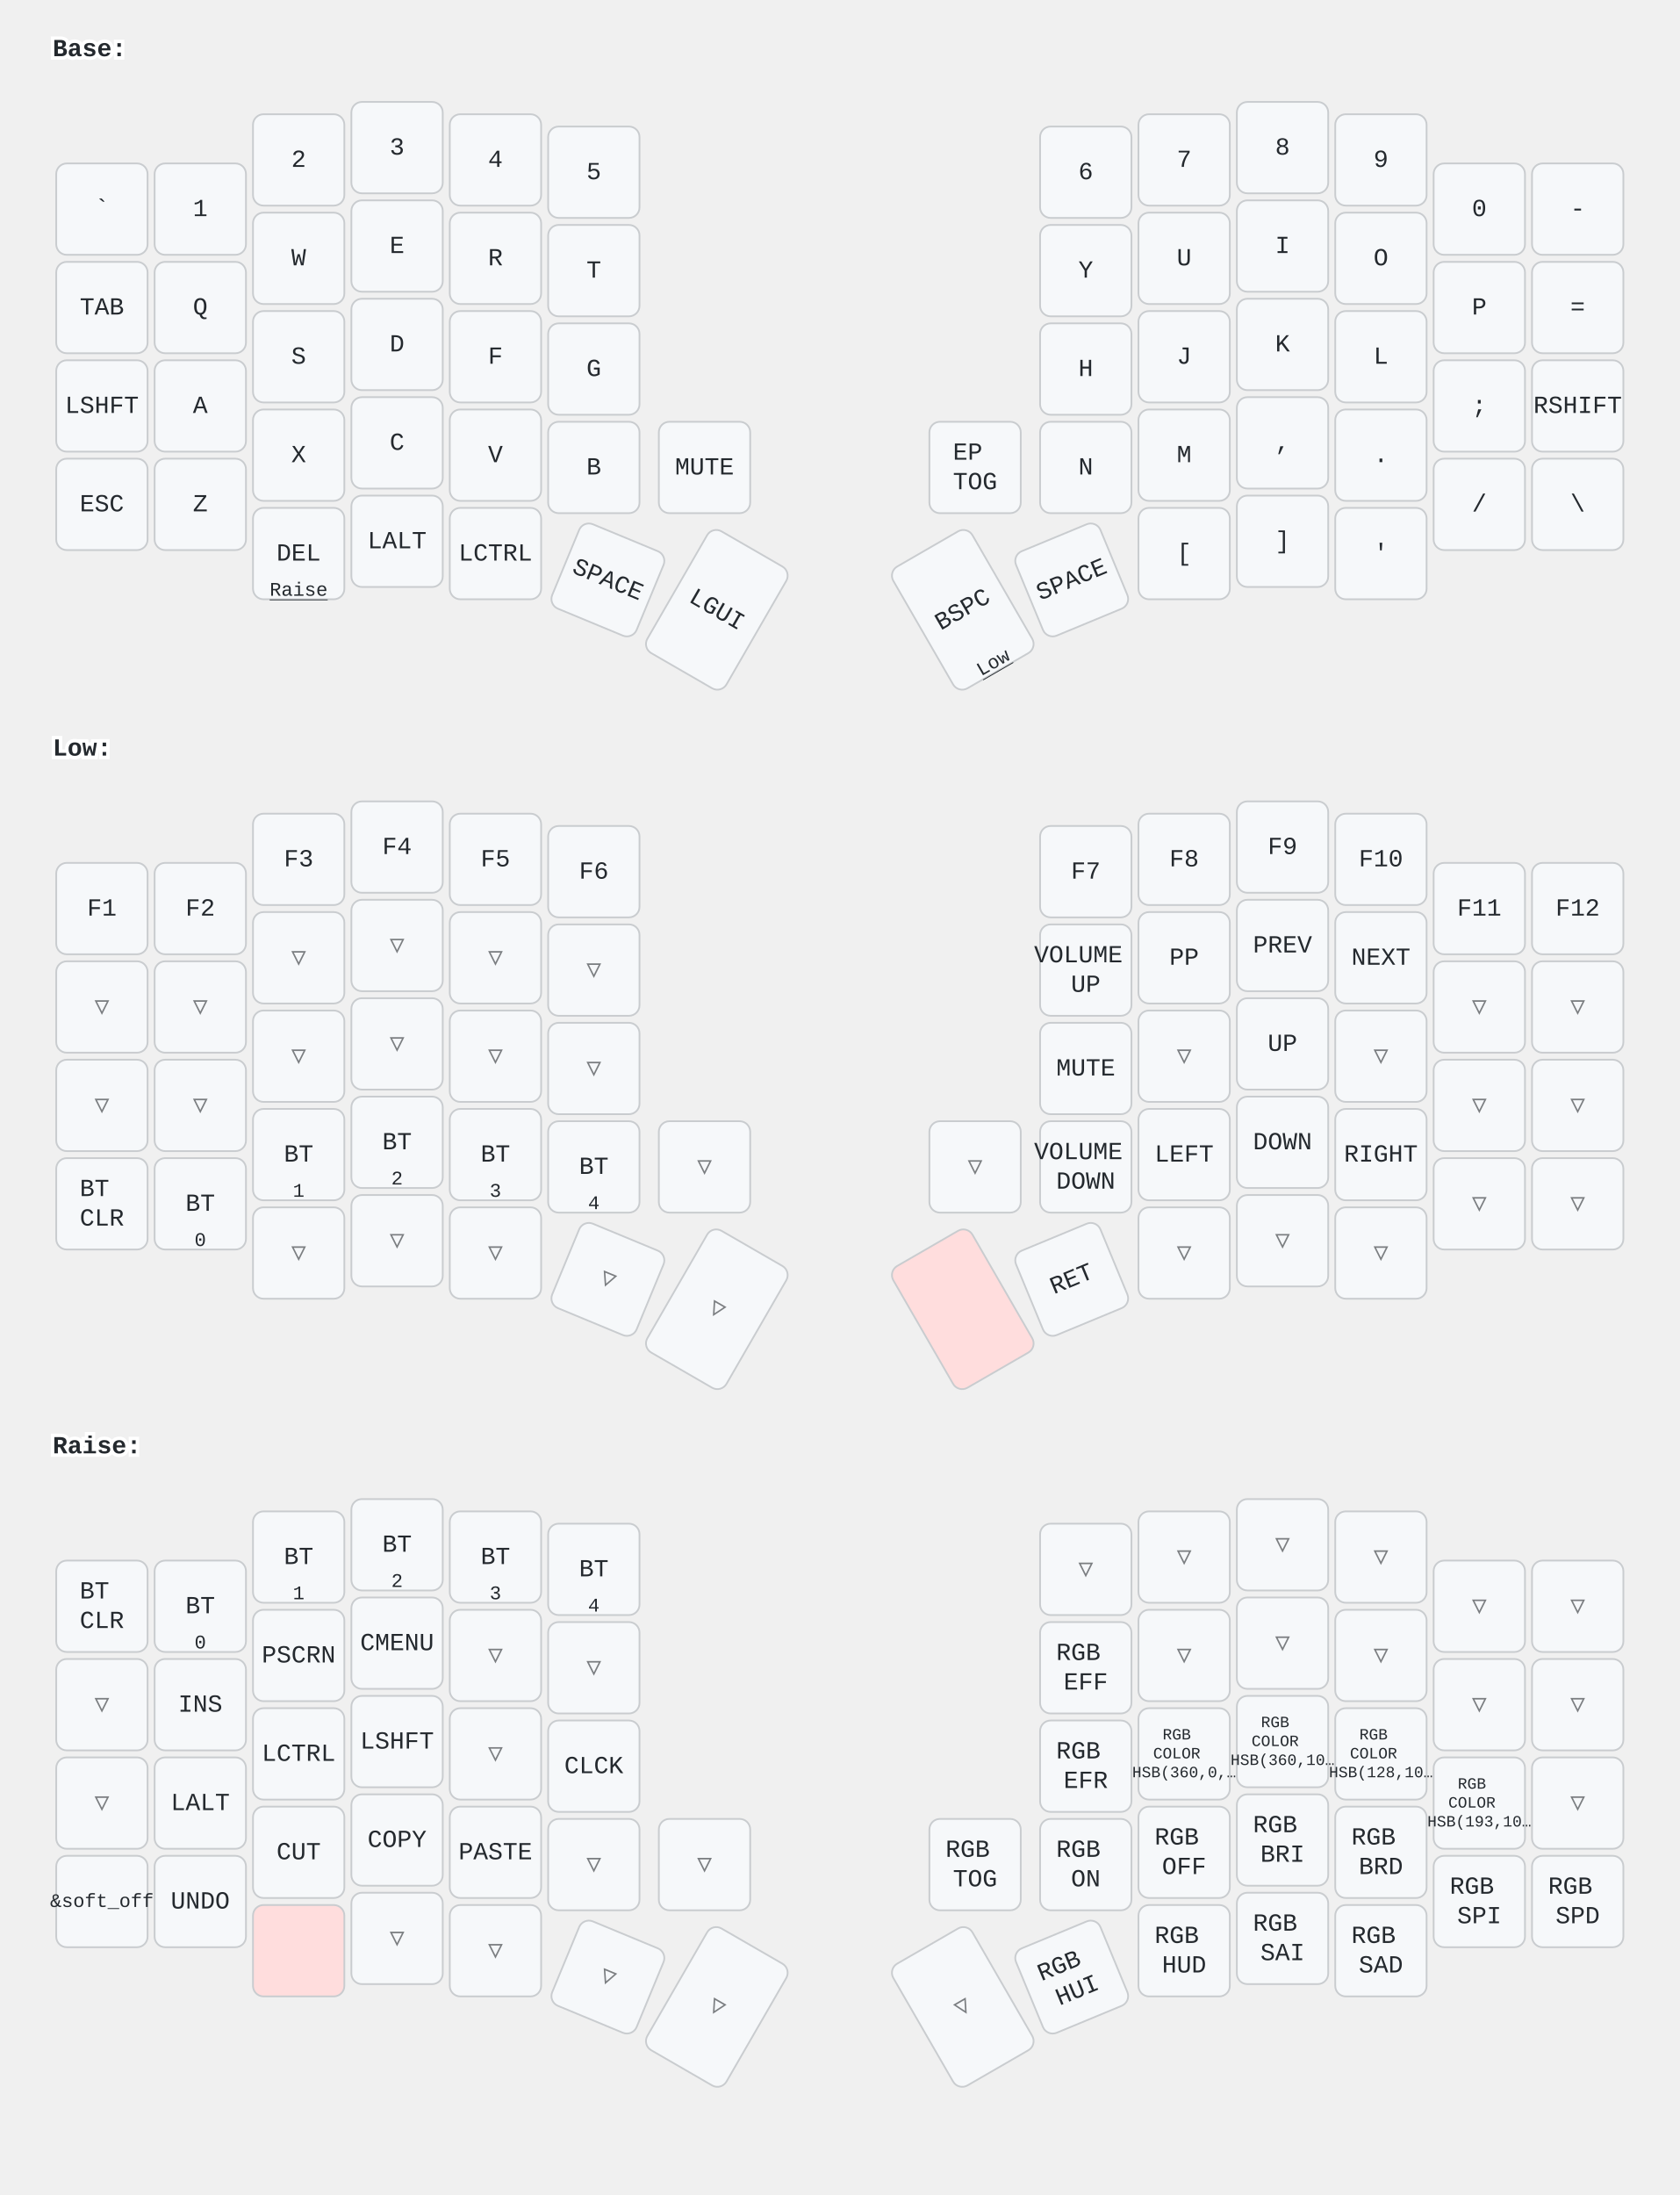
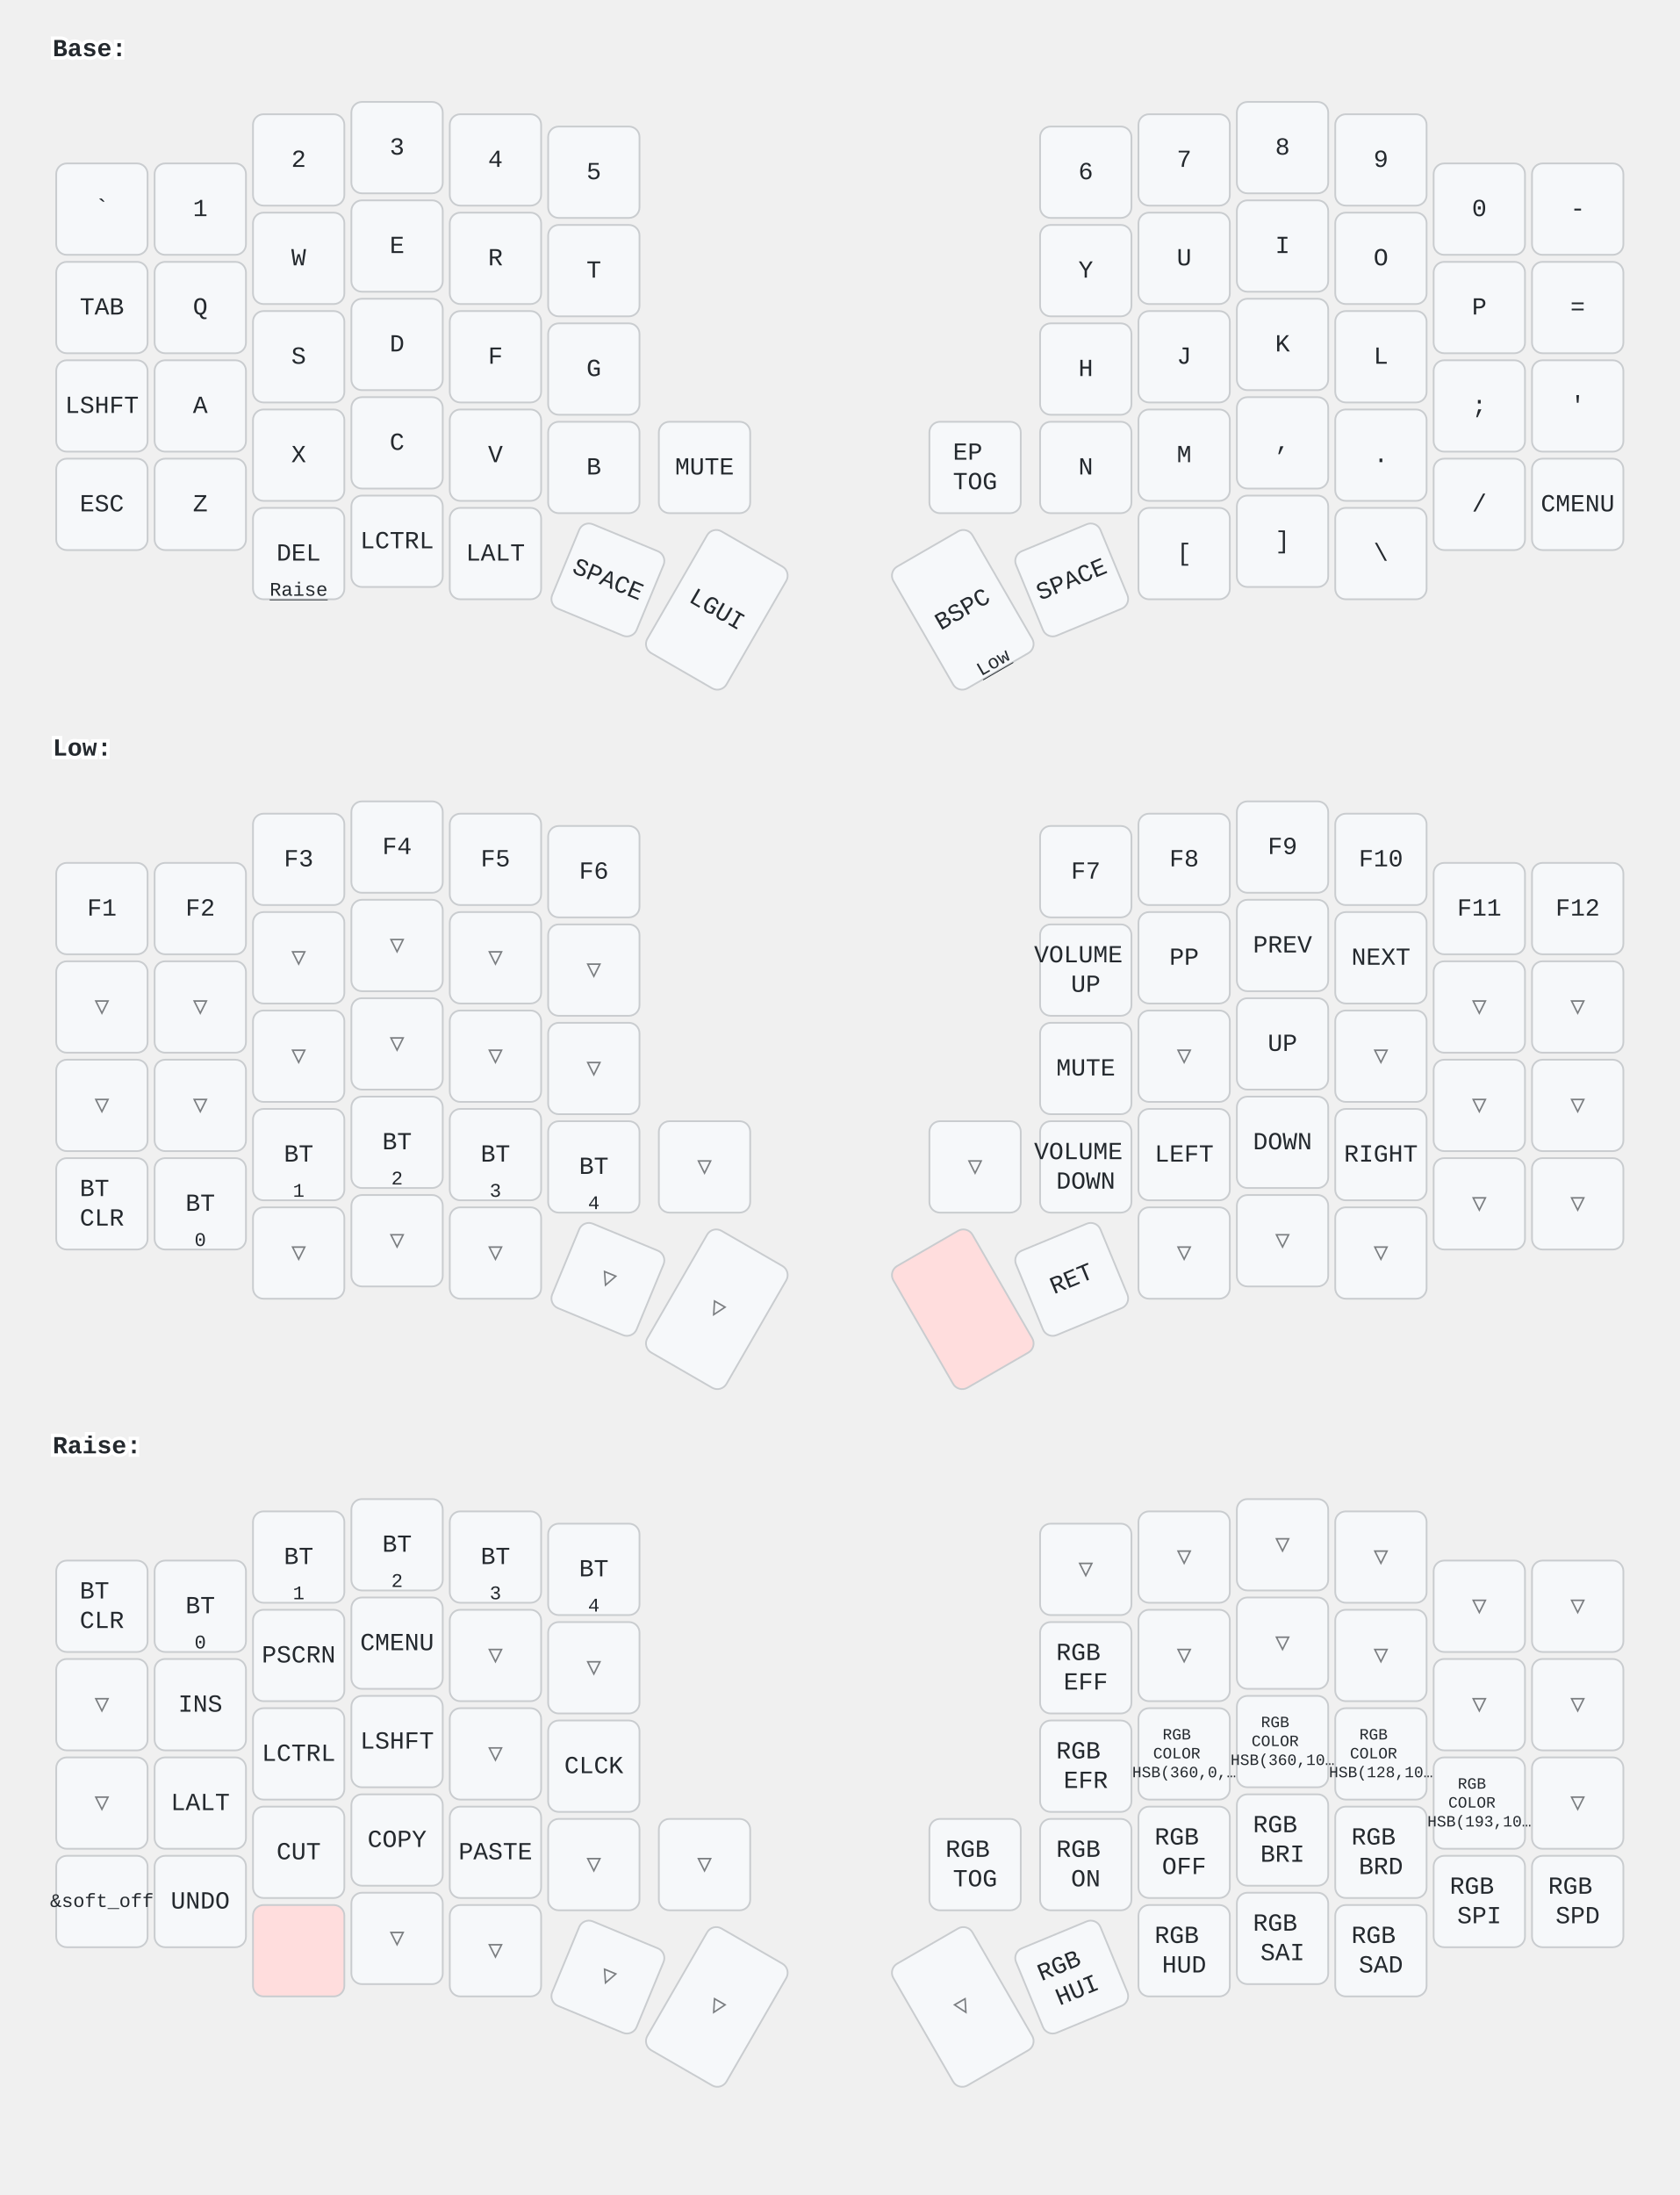
<svg xmlns="http://www.w3.org/2000/svg" width="956" height="1249" viewBox="0 0 956 1249" class="keymap">
  <style>/* inherit to force styles through use tags */
svg path {
    fill: inherit;
}

/* font and background color specifications */
svg.keymap {
    font-family: SFMono-Regular,Consolas,Liberation Mono,Menlo,monospace;
    font-size: 14px;
    font-kerning: normal;
    text-rendering: optimizeLegibility;
    fill: #24292e;
}

/* default key styling */
rect.key {
    fill: #f6f8fa;
}

rect.key, rect.combo {
    stroke: #c9cccf;
    stroke-width: 1;
}

/* default key side styling, only used is draw_key_sides is set */
rect.side {
    filter: brightness(90%);
}

/* color accent for combo boxes */
rect.combo, rect.combo-separate {
    fill: #cdf;
}

/* color accent for held keys */
rect.held, rect.combo.held {
    fill: #fdd;
}

/* color accent for ghost (optional) keys */
rect.ghost, rect.combo.ghost {
    stroke-dasharray: 4, 4;
    stroke-width: 2;
}

text {
    text-anchor: middle;
    dominant-baseline: middle;
}

/* styling for layer labels */
text.label {
    font-weight: bold;
    text-anchor: start;
    stroke: white;
    stroke-width: 4;
    paint-order: stroke;
}

/* styling for optional footer */
text.footer {
    text-anchor: end;
    dominant-baseline: auto;
    stroke: white;
    stroke-width: 4;
    paint-order: stroke;
}

/* styling for combo tap, and key non-tap label text */
text.combo, text.hold, text.shifted, text.left, text.right {
    font-size: 11px;
}

text.hold {
    text-anchor: middle;
    dominant-baseline: auto;
}

text.shifted {
    text-anchor: middle;
    dominant-baseline: hanging;
}

text.left {
    text-anchor: start;
}

text.right {
    text-anchor: end;
}

text.layer-activator {
    text-decoration: underline;
}

/* styling for hold/shifted label text in combo box */
text.combo.hold, text.combo.shifted, text.combo.left, text.combo.right {
    font-size: 8px;
}

/* lighter symbol for transparent keys */
text.trans {
    fill: #7b7e81;
}

/* styling for combo dendrons */
path.combo {
    stroke-width: 1;
    stroke: gray;
    fill: none;
}

/* Start Tabler Icons Cleanup */
/* cannot use height/width with glyphs */
.icon-tabler &gt; path {
    fill: inherit;
    stroke: inherit;
    stroke-width: 2;
}
/* hide tabler's default box */
.icon-tabler &gt; path[stroke="none"][fill="none"] {
    visibility: hidden;
}
/* End Tabler Icons Cleanup */

@media (prefers-color-scheme: dark) {
svg.keymap { fill: #d1d6db; }
rect.key { fill: #3f4750; }
rect.key, rect.combo { stroke: #60666c; }
rect.combo, rect.combo-separate { fill: #1f3d7a; }
rect.held, rect.combo.held { fill: #854747; }
text.label, text.footer { stroke: black; }
text.trans { fill: #7e8184; }
path.combo { stroke: #7f7f7f; }

}</style>
  <g transform="translate(30, 0)" class="layer-Base">
    <text x="0" y="28" class="label" id="Base">Base:</text>
    <g transform="translate(0, 56)">
      <g transform="translate(28, 63)" class="key keypos-0">
        <rect rx="6" ry="6" x="-26" y="-26" width="52" height="52" class="key" />
        <text x="0" y="0" class="key tap">`</text>
      </g>
      <g transform="translate(84, 63)" class="key keypos-1">
        <rect rx="6" ry="6" x="-26" y="-26" width="52" height="52" class="key" />
        <text x="0" y="0" class="key tap">1</text>
      </g>
      <g transform="translate(140, 35)" class="key keypos-2">
        <rect rx="6" ry="6" x="-26" y="-26" width="52" height="52" class="key" />
        <text x="0" y="0" class="key tap">2</text>
      </g>
      <g transform="translate(196, 28)" class="key keypos-3">
        <rect rx="6" ry="6" x="-26" y="-26" width="52" height="52" class="key" />
        <text x="0" y="0" class="key tap">3</text>
      </g>
      <g transform="translate(252, 35)" class="key keypos-4">
        <rect rx="6" ry="6" x="-26" y="-26" width="52" height="52" class="key" />
        <text x="0" y="0" class="key tap">4</text>
      </g>
      <g transform="translate(308, 42)" class="key keypos-5">
        <rect rx="6" ry="6" x="-26" y="-26" width="52" height="52" class="key" />
        <text x="0" y="0" class="key tap">5</text>
      </g>
      <g transform="translate(588, 42)" class="key keypos-6">
        <rect rx="6" ry="6" x="-26" y="-26" width="52" height="52" class="key" />
        <text x="0" y="0" class="key tap">6</text>
      </g>
      <g transform="translate(644, 35)" class="key keypos-7">
        <rect rx="6" ry="6" x="-26" y="-26" width="52" height="52" class="key" />
        <text x="0" y="0" class="key tap">7</text>
      </g>
      <g transform="translate(700, 28)" class="key keypos-8">
        <rect rx="6" ry="6" x="-26" y="-26" width="52" height="52" class="key" />
        <text x="0" y="0" class="key tap">8</text>
      </g>
      <g transform="translate(756, 35)" class="key keypos-9">
        <rect rx="6" ry="6" x="-26" y="-26" width="52" height="52" class="key" />
        <text x="0" y="0" class="key tap">9</text>
      </g>
      <g transform="translate(812, 63)" class="key keypos-10">
        <rect rx="6" ry="6" x="-26" y="-26" width="52" height="52" class="key" />
        <text x="0" y="0" class="key tap">0</text>
      </g>
      <g transform="translate(868, 63)" class="key keypos-11">
        <rect rx="6" ry="6" x="-26" y="-26" width="52" height="52" class="key" />
        <text x="0" y="0" class="key tap">-</text>
      </g>
      <g transform="translate(28, 119)" class="key keypos-12">
        <rect rx="6" ry="6" x="-26" y="-26" width="52" height="52" class="key" />
        <text x="0" y="0" class="key tap">TAB</text>
      </g>
      <g transform="translate(84, 119)" class="key keypos-13">
        <rect rx="6" ry="6" x="-26" y="-26" width="52" height="52" class="key" />
        <text x="0" y="0" class="key tap">Q</text>
      </g>
      <g transform="translate(140, 91)" class="key keypos-14">
        <rect rx="6" ry="6" x="-26" y="-26" width="52" height="52" class="key" />
        <text x="0" y="0" class="key tap">W</text>
      </g>
      <g transform="translate(196, 84)" class="key keypos-15">
        <rect rx="6" ry="6" x="-26" y="-26" width="52" height="52" class="key" />
        <text x="0" y="0" class="key tap">E</text>
      </g>
      <g transform="translate(252, 91)" class="key keypos-16">
        <rect rx="6" ry="6" x="-26" y="-26" width="52" height="52" class="key" />
        <text x="0" y="0" class="key tap">R</text>
      </g>
      <g transform="translate(308, 98)" class="key keypos-17">
        <rect rx="6" ry="6" x="-26" y="-26" width="52" height="52" class="key" />
        <text x="0" y="0" class="key tap">T</text>
      </g>
      <g transform="translate(588, 98)" class="key keypos-18">
        <rect rx="6" ry="6" x="-26" y="-26" width="52" height="52" class="key" />
        <text x="0" y="0" class="key tap">Y</text>
      </g>
      <g transform="translate(644, 91)" class="key keypos-19">
        <rect rx="6" ry="6" x="-26" y="-26" width="52" height="52" class="key" />
        <text x="0" y="0" class="key tap">U</text>
      </g>
      <g transform="translate(700, 84)" class="key keypos-20">
        <rect rx="6" ry="6" x="-26" y="-26" width="52" height="52" class="key" />
        <text x="0" y="0" class="key tap">I</text>
      </g>
      <g transform="translate(756, 91)" class="key keypos-21">
        <rect rx="6" ry="6" x="-26" y="-26" width="52" height="52" class="key" />
        <text x="0" y="0" class="key tap">O</text>
      </g>
      <g transform="translate(812, 119)" class="key keypos-22">
        <rect rx="6" ry="6" x="-26" y="-26" width="52" height="52" class="key" />
        <text x="0" y="0" class="key tap">P</text>
      </g>
      <g transform="translate(868, 119)" class="key keypos-23">
        <rect rx="6" ry="6" x="-26" y="-26" width="52" height="52" class="key" />
        <text x="0" y="0" class="key tap">=</text>
      </g>
      <g transform="translate(28, 175)" class="key keypos-24">
        <rect rx="6" ry="6" x="-26" y="-26" width="52" height="52" class="key" />
        <text x="0" y="0" class="key tap">LSHFT</text>
      </g>
      <g transform="translate(84, 175)" class="key keypos-25">
        <rect rx="6" ry="6" x="-26" y="-26" width="52" height="52" class="key" />
        <text x="0" y="0" class="key tap">A</text>
      </g>
      <g transform="translate(140, 147)" class="key keypos-26">
        <rect rx="6" ry="6" x="-26" y="-26" width="52" height="52" class="key" />
        <text x="0" y="0" class="key tap">S</text>
      </g>
      <g transform="translate(196, 140)" class="key keypos-27">
        <rect rx="6" ry="6" x="-26" y="-26" width="52" height="52" class="key" />
        <text x="0" y="0" class="key tap">D</text>
      </g>
      <g transform="translate(252, 147)" class="key keypos-28">
        <rect rx="6" ry="6" x="-26" y="-26" width="52" height="52" class="key" />
        <text x="0" y="0" class="key tap">F</text>
      </g>
      <g transform="translate(308, 154)" class="key keypos-29">
        <rect rx="6" ry="6" x="-26" y="-26" width="52" height="52" class="key" />
        <text x="0" y="0" class="key tap">G</text>
      </g>
      <g transform="translate(588, 154)" class="key keypos-30">
        <rect rx="6" ry="6" x="-26" y="-26" width="52" height="52" class="key" />
        <text x="0" y="0" class="key tap">H</text>
      </g>
      <g transform="translate(644, 147)" class="key keypos-31">
        <rect rx="6" ry="6" x="-26" y="-26" width="52" height="52" class="key" />
        <text x="0" y="0" class="key tap">J</text>
      </g>
      <g transform="translate(700, 140)" class="key keypos-32">
        <rect rx="6" ry="6" x="-26" y="-26" width="52" height="52" class="key" />
        <text x="0" y="0" class="key tap">K</text>
      </g>
      <g transform="translate(756, 147)" class="key keypos-33">
        <rect rx="6" ry="6" x="-26" y="-26" width="52" height="52" class="key" />
        <text x="0" y="0" class="key tap">L</text>
      </g>
      <g transform="translate(812, 175)" class="key keypos-34">
        <rect rx="6" ry="6" x="-26" y="-26" width="52" height="52" class="key" />
        <text x="0" y="0" class="key tap">;</text>
      </g>
      <g transform="translate(868, 175)" class="key keypos-35">
        <rect rx="6" ry="6" x="-26" y="-26" width="52" height="52" class="key" />
-         <text x="0" y="0" class="key tap">RSHIFT</text>
+         <text x="0" y="0" class="key tap">'</text>
      </g>
      <g transform="translate(28, 231)" class="key keypos-36">
        <rect rx="6" ry="6" x="-26" y="-26" width="52" height="52" class="key" />
        <text x="0" y="0" class="key tap">ESC</text>
      </g>
      <g transform="translate(84, 231)" class="key keypos-37">
        <rect rx="6" ry="6" x="-26" y="-26" width="52" height="52" class="key" />
        <text x="0" y="0" class="key tap">Z</text>
      </g>
      <g transform="translate(140, 203)" class="key keypos-38">
        <rect rx="6" ry="6" x="-26" y="-26" width="52" height="52" class="key" />
        <text x="0" y="0" class="key tap">X</text>
      </g>
      <g transform="translate(196, 196)" class="key keypos-39">
        <rect rx="6" ry="6" x="-26" y="-26" width="52" height="52" class="key" />
        <text x="0" y="0" class="key tap">C</text>
      </g>
      <g transform="translate(252, 203)" class="key keypos-40">
        <rect rx="6" ry="6" x="-26" y="-26" width="52" height="52" class="key" />
        <text x="0" y="0" class="key tap">V</text>
      </g>
      <g transform="translate(308, 210)" class="key keypos-41">
        <rect rx="6" ry="6" x="-26" y="-26" width="52" height="52" class="key" />
        <text x="0" y="0" class="key tap">B</text>
      </g>
      <g transform="translate(371, 210)" class="key keypos-42">
        <rect rx="6" ry="6" x="-26" y="-26" width="52" height="52" class="key" />
        <text x="0" y="0" class="key tap">MUTE</text>
      </g>
      <g transform="translate(525, 210)" class="key keypos-43">
        <rect rx="6" ry="6" x="-26" y="-26" width="52" height="52" class="key" />
        <text x="0" y="0" class="key tap">
          <tspan x="0" dy="-0.6em">EP</tspan>
          <tspan x="0" dy="1.2em">TOG</tspan>
        </text>
      </g>
      <g transform="translate(588, 210)" class="key keypos-44">
        <rect rx="6" ry="6" x="-26" y="-26" width="52" height="52" class="key" />
        <text x="0" y="0" class="key tap">N</text>
      </g>
      <g transform="translate(644, 203)" class="key keypos-45">
        <rect rx="6" ry="6" x="-26" y="-26" width="52" height="52" class="key" />
        <text x="0" y="0" class="key tap">M</text>
      </g>
      <g transform="translate(700, 196)" class="key keypos-46">
        <rect rx="6" ry="6" x="-26" y="-26" width="52" height="52" class="key" />
        <text x="0" y="0" class="key tap">,</text>
      </g>
      <g transform="translate(756, 203)" class="key keypos-47">
        <rect rx="6" ry="6" x="-26" y="-26" width="52" height="52" class="key" />
        <text x="0" y="0" class="key tap">.</text>
      </g>
      <g transform="translate(812, 231)" class="key keypos-48">
        <rect rx="6" ry="6" x="-26" y="-26" width="52" height="52" class="key" />
        <text x="0" y="0" class="key tap">/</text>
      </g>
      <g transform="translate(868, 231)" class="key keypos-49">
        <rect rx="6" ry="6" x="-26" y="-26" width="52" height="52" class="key" />
-         <text x="0" y="0" class="key tap">\</text>
+         <text x="0" y="0" class="key tap">CMENU</text>
      </g>
      <g transform="translate(140, 259)" class="key keypos-50">
        <rect rx="6" ry="6" x="-26" y="-26" width="52" height="52" class="key" />
        <text x="0" y="0" class="key tap">DEL</text>
        <a href="#Raise">
          <text x="0" y="24" class="key hold layer-activator">Raise</text>
        </a>
      </g>
      <g transform="translate(196, 252)" class="key keypos-51">
        <rect rx="6" ry="6" x="-26" y="-26" width="52" height="52" class="key" />
+         <text x="0" y="0" class="key tap">LCTRL</text>
+       </g>
+       <g transform="translate(252, 259)" class="key keypos-52">
+         <rect rx="6" ry="6" x="-26" y="-26" width="52" height="52" class="key" />
        <text x="0" y="0" class="key tap">LALT</text>
-       </g>
-       <g transform="translate(252, 259)" class="key keypos-52">
-         <rect rx="6" ry="6" x="-26" y="-26" width="52" height="52" class="key" />
-         <text x="0" y="0" class="key tap">LCTRL</text>
      </g>
      <g transform="translate(316, 274) rotate(22.5)" class="key keypos-53">
        <rect rx="6" ry="6" x="-26" y="-26" width="52" height="52" class="key" />
        <text x="0" y="0" class="key tap">SPACE</text>
      </g>
      <g transform="translate(378, 291) rotate(30.0)" class="key keypos-54">
        <rect rx="6" ry="6" x="-26" y="-40" width="52" height="80" class="key" />
        <text x="0" y="0" class="key tap">LGUI</text>
      </g>
      <g transform="translate(518, 291) rotate(-30.0)" class="key keypos-55">
        <rect rx="6" ry="6" x="-26" y="-40" width="52" height="80" class="key" />
        <text x="0" y="0" class="key tap">BSPC</text>
        <a href="#Low">
          <text x="0" y="38" class="key hold layer-activator">Low</text>
        </a>
      </g>
      <g transform="translate(580, 274) rotate(-22.5)" class="key keypos-56">
        <rect rx="6" ry="6" x="-26" y="-26" width="52" height="52" class="key" />
        <text x="0" y="0" class="key tap">SPACE</text>
      </g>
      <g transform="translate(644, 259)" class="key keypos-57">
        <rect rx="6" ry="6" x="-26" y="-26" width="52" height="52" class="key" />
        <text x="0" y="0" class="key tap">[</text>
      </g>
      <g transform="translate(700, 252)" class="key keypos-58">
        <rect rx="6" ry="6" x="-26" y="-26" width="52" height="52" class="key" />
        <text x="0" y="0" class="key tap">]</text>
      </g>
      <g transform="translate(756, 259)" class="key keypos-59">
        <rect rx="6" ry="6" x="-26" y="-26" width="52" height="52" class="key" />
-         <text x="0" y="0" class="key tap">'</text>
+         <text x="0" y="0" class="key tap">\</text>
      </g>
    </g>
  </g>
  <g transform="translate(30, 398)" class="layer-Low">
    <text x="0" y="28" class="label" id="Low">Low:</text>
    <g transform="translate(0, 56)">
      <g transform="translate(28, 63)" class="key keypos-0">
        <rect rx="6" ry="6" x="-26" y="-26" width="52" height="52" class="key" />
        <text x="0" y="0" class="key tap">F1</text>
      </g>
      <g transform="translate(84, 63)" class="key keypos-1">
        <rect rx="6" ry="6" x="-26" y="-26" width="52" height="52" class="key" />
        <text x="0" y="0" class="key tap">F2</text>
      </g>
      <g transform="translate(140, 35)" class="key keypos-2">
        <rect rx="6" ry="6" x="-26" y="-26" width="52" height="52" class="key" />
        <text x="0" y="0" class="key tap">F3</text>
      </g>
      <g transform="translate(196, 28)" class="key keypos-3">
        <rect rx="6" ry="6" x="-26" y="-26" width="52" height="52" class="key" />
        <text x="0" y="0" class="key tap">F4</text>
      </g>
      <g transform="translate(252, 35)" class="key keypos-4">
        <rect rx="6" ry="6" x="-26" y="-26" width="52" height="52" class="key" />
        <text x="0" y="0" class="key tap">F5</text>
      </g>
      <g transform="translate(308, 42)" class="key keypos-5">
        <rect rx="6" ry="6" x="-26" y="-26" width="52" height="52" class="key" />
        <text x="0" y="0" class="key tap">F6</text>
      </g>
      <g transform="translate(588, 42)" class="key keypos-6">
        <rect rx="6" ry="6" x="-26" y="-26" width="52" height="52" class="key" />
        <text x="0" y="0" class="key tap">F7</text>
      </g>
      <g transform="translate(644, 35)" class="key keypos-7">
        <rect rx="6" ry="6" x="-26" y="-26" width="52" height="52" class="key" />
        <text x="0" y="0" class="key tap">F8</text>
      </g>
      <g transform="translate(700, 28)" class="key keypos-8">
        <rect rx="6" ry="6" x="-26" y="-26" width="52" height="52" class="key" />
        <text x="0" y="0" class="key tap">F9</text>
      </g>
      <g transform="translate(756, 35)" class="key keypos-9">
        <rect rx="6" ry="6" x="-26" y="-26" width="52" height="52" class="key" />
        <text x="0" y="0" class="key tap">F10</text>
      </g>
      <g transform="translate(812, 63)" class="key keypos-10">
        <rect rx="6" ry="6" x="-26" y="-26" width="52" height="52" class="key" />
        <text x="0" y="0" class="key tap">F11</text>
      </g>
      <g transform="translate(868, 63)" class="key keypos-11">
        <rect rx="6" ry="6" x="-26" y="-26" width="52" height="52" class="key" />
        <text x="0" y="0" class="key tap">F12</text>
      </g>
      <g transform="translate(28, 119)" class="key trans keypos-12">
        <rect rx="6" ry="6" x="-26" y="-26" width="52" height="52" class="key trans" />
        <text x="0" y="0" class="key trans tap">▽</text>
      </g>
      <g transform="translate(84, 119)" class="key trans keypos-13">
        <rect rx="6" ry="6" x="-26" y="-26" width="52" height="52" class="key trans" />
        <text x="0" y="0" class="key trans tap">▽</text>
      </g>
      <g transform="translate(140, 91)" class="key trans keypos-14">
        <rect rx="6" ry="6" x="-26" y="-26" width="52" height="52" class="key trans" />
        <text x="0" y="0" class="key trans tap">▽</text>
      </g>
      <g transform="translate(196, 84)" class="key trans keypos-15">
        <rect rx="6" ry="6" x="-26" y="-26" width="52" height="52" class="key trans" />
        <text x="0" y="0" class="key trans tap">▽</text>
      </g>
      <g transform="translate(252, 91)" class="key trans keypos-16">
        <rect rx="6" ry="6" x="-26" y="-26" width="52" height="52" class="key trans" />
        <text x="0" y="0" class="key trans tap">▽</text>
      </g>
      <g transform="translate(308, 98)" class="key trans keypos-17">
        <rect rx="6" ry="6" x="-26" y="-26" width="52" height="52" class="key trans" />
        <text x="0" y="0" class="key trans tap">▽</text>
      </g>
      <g transform="translate(588, 98)" class="key keypos-18">
        <rect rx="6" ry="6" x="-26" y="-26" width="52" height="52" class="key" />
        <text x="0" y="0" class="key tap">
          <tspan x="0" dy="-0.6em">VOLUME</tspan>
          <tspan x="0" dy="1.2em">UP</tspan>
        </text>
      </g>
      <g transform="translate(644, 91)" class="key keypos-19">
        <rect rx="6" ry="6" x="-26" y="-26" width="52" height="52" class="key" />
        <text x="0" y="0" class="key tap">PP</text>
      </g>
      <g transform="translate(700, 84)" class="key keypos-20">
        <rect rx="6" ry="6" x="-26" y="-26" width="52" height="52" class="key" />
        <text x="0" y="0" class="key tap">PREV</text>
      </g>
      <g transform="translate(756, 91)" class="key keypos-21">
        <rect rx="6" ry="6" x="-26" y="-26" width="52" height="52" class="key" />
        <text x="0" y="0" class="key tap">NEXT</text>
      </g>
      <g transform="translate(812, 119)" class="key trans keypos-22">
        <rect rx="6" ry="6" x="-26" y="-26" width="52" height="52" class="key trans" />
        <text x="0" y="0" class="key trans tap">▽</text>
      </g>
      <g transform="translate(868, 119)" class="key trans keypos-23">
        <rect rx="6" ry="6" x="-26" y="-26" width="52" height="52" class="key trans" />
        <text x="0" y="0" class="key trans tap">▽</text>
      </g>
      <g transform="translate(28, 175)" class="key trans keypos-24">
        <rect rx="6" ry="6" x="-26" y="-26" width="52" height="52" class="key trans" />
        <text x="0" y="0" class="key trans tap">▽</text>
      </g>
      <g transform="translate(84, 175)" class="key trans keypos-25">
        <rect rx="6" ry="6" x="-26" y="-26" width="52" height="52" class="key trans" />
        <text x="0" y="0" class="key trans tap">▽</text>
      </g>
      <g transform="translate(140, 147)" class="key trans keypos-26">
        <rect rx="6" ry="6" x="-26" y="-26" width="52" height="52" class="key trans" />
        <text x="0" y="0" class="key trans tap">▽</text>
      </g>
      <g transform="translate(196, 140)" class="key trans keypos-27">
        <rect rx="6" ry="6" x="-26" y="-26" width="52" height="52" class="key trans" />
        <text x="0" y="0" class="key trans tap">▽</text>
      </g>
      <g transform="translate(252, 147)" class="key trans keypos-28">
        <rect rx="6" ry="6" x="-26" y="-26" width="52" height="52" class="key trans" />
        <text x="0" y="0" class="key trans tap">▽</text>
      </g>
      <g transform="translate(308, 154)" class="key trans keypos-29">
        <rect rx="6" ry="6" x="-26" y="-26" width="52" height="52" class="key trans" />
        <text x="0" y="0" class="key trans tap">▽</text>
      </g>
      <g transform="translate(588, 154)" class="key keypos-30">
        <rect rx="6" ry="6" x="-26" y="-26" width="52" height="52" class="key" />
        <text x="0" y="0" class="key tap">MUTE</text>
      </g>
      <g transform="translate(644, 147)" class="key trans keypos-31">
        <rect rx="6" ry="6" x="-26" y="-26" width="52" height="52" class="key trans" />
        <text x="0" y="0" class="key trans tap">▽</text>
      </g>
      <g transform="translate(700, 140)" class="key keypos-32">
        <rect rx="6" ry="6" x="-26" y="-26" width="52" height="52" class="key" />
        <text x="0" y="0" class="key tap">UP</text>
      </g>
      <g transform="translate(756, 147)" class="key trans keypos-33">
        <rect rx="6" ry="6" x="-26" y="-26" width="52" height="52" class="key trans" />
        <text x="0" y="0" class="key trans tap">▽</text>
      </g>
      <g transform="translate(812, 175)" class="key trans keypos-34">
        <rect rx="6" ry="6" x="-26" y="-26" width="52" height="52" class="key trans" />
        <text x="0" y="0" class="key trans tap">▽</text>
      </g>
      <g transform="translate(868, 175)" class="key trans keypos-35">
        <rect rx="6" ry="6" x="-26" y="-26" width="52" height="52" class="key trans" />
        <text x="0" y="0" class="key trans tap">▽</text>
      </g>
      <g transform="translate(28, 231)" class="key keypos-36">
        <rect rx="6" ry="6" x="-26" y="-26" width="52" height="52" class="key" />
        <text x="0" y="0" class="key tap">
          <tspan x="0" dy="-0.6em">BT</tspan>
          <tspan x="0" dy="1.2em">CLR</tspan>
        </text>
      </g>
      <g transform="translate(84, 231)" class="key keypos-37">
        <rect rx="6" ry="6" x="-26" y="-26" width="52" height="52" class="key" />
        <text x="0" y="0" class="key tap">BT</text>
        <text x="0" y="24" class="key hold">0</text>
      </g>
      <g transform="translate(140, 203)" class="key keypos-38">
        <rect rx="6" ry="6" x="-26" y="-26" width="52" height="52" class="key" />
        <text x="0" y="0" class="key tap">BT</text>
        <text x="0" y="24" class="key hold">1</text>
      </g>
      <g transform="translate(196, 196)" class="key keypos-39">
        <rect rx="6" ry="6" x="-26" y="-26" width="52" height="52" class="key" />
        <text x="0" y="0" class="key tap">BT</text>
        <text x="0" y="24" class="key hold">2</text>
      </g>
      <g transform="translate(252, 203)" class="key keypos-40">
        <rect rx="6" ry="6" x="-26" y="-26" width="52" height="52" class="key" />
        <text x="0" y="0" class="key tap">BT</text>
        <text x="0" y="24" class="key hold">3</text>
      </g>
      <g transform="translate(308, 210)" class="key keypos-41">
        <rect rx="6" ry="6" x="-26" y="-26" width="52" height="52" class="key" />
        <text x="0" y="0" class="key tap">BT</text>
        <text x="0" y="24" class="key hold">4</text>
      </g>
      <g transform="translate(371, 210)" class="key trans keypos-42">
        <rect rx="6" ry="6" x="-26" y="-26" width="52" height="52" class="key trans" />
        <text x="0" y="0" class="key trans tap">▽</text>
      </g>
      <g transform="translate(525, 210)" class="key trans keypos-43">
        <rect rx="6" ry="6" x="-26" y="-26" width="52" height="52" class="key trans" />
        <text x="0" y="0" class="key trans tap">▽</text>
      </g>
      <g transform="translate(588, 210)" class="key keypos-44">
        <rect rx="6" ry="6" x="-26" y="-26" width="52" height="52" class="key" />
        <text x="0" y="0" class="key tap">
          <tspan x="0" dy="-0.6em">VOLUME</tspan>
          <tspan x="0" dy="1.2em">DOWN</tspan>
        </text>
      </g>
      <g transform="translate(644, 203)" class="key keypos-45">
        <rect rx="6" ry="6" x="-26" y="-26" width="52" height="52" class="key" />
        <text x="0" y="0" class="key tap">LEFT</text>
      </g>
      <g transform="translate(700, 196)" class="key keypos-46">
        <rect rx="6" ry="6" x="-26" y="-26" width="52" height="52" class="key" />
        <text x="0" y="0" class="key tap">DOWN</text>
      </g>
      <g transform="translate(756, 203)" class="key keypos-47">
        <rect rx="6" ry="6" x="-26" y="-26" width="52" height="52" class="key" />
        <text x="0" y="0" class="key tap">RIGHT</text>
      </g>
      <g transform="translate(812, 231)" class="key trans keypos-48">
        <rect rx="6" ry="6" x="-26" y="-26" width="52" height="52" class="key trans" />
        <text x="0" y="0" class="key trans tap">▽</text>
      </g>
      <g transform="translate(868, 231)" class="key trans keypos-49">
        <rect rx="6" ry="6" x="-26" y="-26" width="52" height="52" class="key trans" />
        <text x="0" y="0" class="key trans tap">▽</text>
      </g>
      <g transform="translate(140, 259)" class="key trans keypos-50">
        <rect rx="6" ry="6" x="-26" y="-26" width="52" height="52" class="key trans" />
        <text x="0" y="0" class="key trans tap">▽</text>
      </g>
      <g transform="translate(196, 252)" class="key trans keypos-51">
        <rect rx="6" ry="6" x="-26" y="-26" width="52" height="52" class="key trans" />
        <text x="0" y="0" class="key trans tap">▽</text>
      </g>
      <g transform="translate(252, 259)" class="key trans keypos-52">
        <rect rx="6" ry="6" x="-26" y="-26" width="52" height="52" class="key trans" />
        <text x="0" y="0" class="key trans tap">▽</text>
      </g>
      <g transform="translate(316, 274) rotate(22.5)" class="key trans keypos-53">
        <rect rx="6" ry="6" x="-26" y="-26" width="52" height="52" class="key trans" />
        <text x="0" y="0" class="key trans tap">▽</text>
      </g>
      <g transform="translate(378, 291) rotate(30.0)" class="key trans keypos-54">
        <rect rx="6" ry="6" x="-26" y="-40" width="52" height="80" class="key trans" />
        <text x="0" y="0" class="key trans tap">▽</text>
      </g>
      <g transform="translate(518, 291) rotate(-30.0)" class="key held keypos-55">
        <rect rx="6" ry="6" x="-26" y="-40" width="52" height="80" class="key held" />
      </g>
      <g transform="translate(580, 274) rotate(-22.5)" class="key keypos-56">
        <rect rx="6" ry="6" x="-26" y="-26" width="52" height="52" class="key" />
        <text x="0" y="0" class="key tap">RET</text>
      </g>
      <g transform="translate(644, 259)" class="key trans keypos-57">
        <rect rx="6" ry="6" x="-26" y="-26" width="52" height="52" class="key trans" />
        <text x="0" y="0" class="key trans tap">▽</text>
      </g>
      <g transform="translate(700, 252)" class="key trans keypos-58">
        <rect rx="6" ry="6" x="-26" y="-26" width="52" height="52" class="key trans" />
        <text x="0" y="0" class="key trans tap">▽</text>
      </g>
      <g transform="translate(756, 259)" class="key trans keypos-59">
        <rect rx="6" ry="6" x="-26" y="-26" width="52" height="52" class="key trans" />
        <text x="0" y="0" class="key trans tap">▽</text>
      </g>
    </g>
  </g>
  <g transform="translate(30, 795)" class="layer-Raise">
    <text x="0" y="28" class="label" id="Raise">Raise:</text>
    <g transform="translate(0, 56)">
      <g transform="translate(28, 63)" class="key keypos-0">
        <rect rx="6" ry="6" x="-26" y="-26" width="52" height="52" class="key" />
        <text x="0" y="0" class="key tap">
          <tspan x="0" dy="-0.6em">BT</tspan>
          <tspan x="0" dy="1.2em">CLR</tspan>
        </text>
      </g>
      <g transform="translate(84, 63)" class="key keypos-1">
        <rect rx="6" ry="6" x="-26" y="-26" width="52" height="52" class="key" />
        <text x="0" y="0" class="key tap">BT</text>
        <text x="0" y="24" class="key hold">0</text>
      </g>
      <g transform="translate(140, 35)" class="key keypos-2">
        <rect rx="6" ry="6" x="-26" y="-26" width="52" height="52" class="key" />
        <text x="0" y="0" class="key tap">BT</text>
        <text x="0" y="24" class="key hold">1</text>
      </g>
      <g transform="translate(196, 28)" class="key keypos-3">
        <rect rx="6" ry="6" x="-26" y="-26" width="52" height="52" class="key" />
        <text x="0" y="0" class="key tap">BT</text>
        <text x="0" y="24" class="key hold">2</text>
      </g>
      <g transform="translate(252, 35)" class="key keypos-4">
        <rect rx="6" ry="6" x="-26" y="-26" width="52" height="52" class="key" />
        <text x="0" y="0" class="key tap">BT</text>
        <text x="0" y="24" class="key hold">3</text>
      </g>
      <g transform="translate(308, 42)" class="key keypos-5">
        <rect rx="6" ry="6" x="-26" y="-26" width="52" height="52" class="key" />
        <text x="0" y="0" class="key tap">BT</text>
        <text x="0" y="24" class="key hold">4</text>
      </g>
      <g transform="translate(588, 42)" class="key trans keypos-6">
        <rect rx="6" ry="6" x="-26" y="-26" width="52" height="52" class="key trans" />
        <text x="0" y="0" class="key trans tap">▽</text>
      </g>
      <g transform="translate(644, 35)" class="key trans keypos-7">
        <rect rx="6" ry="6" x="-26" y="-26" width="52" height="52" class="key trans" />
        <text x="0" y="0" class="key trans tap">▽</text>
      </g>
      <g transform="translate(700, 28)" class="key trans keypos-8">
        <rect rx="6" ry="6" x="-26" y="-26" width="52" height="52" class="key trans" />
        <text x="0" y="0" class="key trans tap">▽</text>
      </g>
      <g transform="translate(756, 35)" class="key trans keypos-9">
        <rect rx="6" ry="6" x="-26" y="-26" width="52" height="52" class="key trans" />
        <text x="0" y="0" class="key trans tap">▽</text>
      </g>
      <g transform="translate(812, 63)" class="key trans keypos-10">
        <rect rx="6" ry="6" x="-26" y="-26" width="52" height="52" class="key trans" />
        <text x="0" y="0" class="key trans tap">▽</text>
      </g>
      <g transform="translate(868, 63)" class="key trans keypos-11">
        <rect rx="6" ry="6" x="-26" y="-26" width="52" height="52" class="key trans" />
        <text x="0" y="0" class="key trans tap">▽</text>
      </g>
      <g transform="translate(28, 119)" class="key trans keypos-12">
        <rect rx="6" ry="6" x="-26" y="-26" width="52" height="52" class="key trans" />
        <text x="0" y="0" class="key trans tap">▽</text>
      </g>
      <g transform="translate(84, 119)" class="key keypos-13">
        <rect rx="6" ry="6" x="-26" y="-26" width="52" height="52" class="key" />
        <text x="0" y="0" class="key tap">INS</text>
      </g>
      <g transform="translate(140, 91)" class="key keypos-14">
        <rect rx="6" ry="6" x="-26" y="-26" width="52" height="52" class="key" />
        <text x="0" y="0" class="key tap">PSCRN</text>
      </g>
      <g transform="translate(196, 84)" class="key keypos-15">
        <rect rx="6" ry="6" x="-26" y="-26" width="52" height="52" class="key" />
        <text x="0" y="0" class="key tap">CMENU</text>
      </g>
      <g transform="translate(252, 91)" class="key trans keypos-16">
        <rect rx="6" ry="6" x="-26" y="-26" width="52" height="52" class="key trans" />
        <text x="0" y="0" class="key trans tap">▽</text>
      </g>
      <g transform="translate(308, 98)" class="key trans keypos-17">
        <rect rx="6" ry="6" x="-26" y="-26" width="52" height="52" class="key trans" />
        <text x="0" y="0" class="key trans tap">▽</text>
      </g>
      <g transform="translate(588, 98)" class="key keypos-18">
        <rect rx="6" ry="6" x="-26" y="-26" width="52" height="52" class="key" />
        <text x="0" y="0" class="key tap">
          <tspan x="0" dy="-0.6em">RGB</tspan>
          <tspan x="0" dy="1.2em">EFF</tspan>
        </text>
      </g>
      <g transform="translate(644, 91)" class="key trans keypos-19">
        <rect rx="6" ry="6" x="-26" y="-26" width="52" height="52" class="key trans" />
        <text x="0" y="0" class="key trans tap">▽</text>
      </g>
      <g transform="translate(700, 84)" class="key trans keypos-20">
        <rect rx="6" ry="6" x="-26" y="-26" width="52" height="52" class="key trans" />
        <text x="0" y="0" class="key trans tap">▽</text>
      </g>
      <g transform="translate(756, 91)" class="key trans keypos-21">
        <rect rx="6" ry="6" x="-26" y="-26" width="52" height="52" class="key trans" />
        <text x="0" y="0" class="key trans tap">▽</text>
      </g>
      <g transform="translate(812, 119)" class="key trans keypos-22">
        <rect rx="6" ry="6" x="-26" y="-26" width="52" height="52" class="key trans" />
        <text x="0" y="0" class="key trans tap">▽</text>
      </g>
      <g transform="translate(868, 119)" class="key trans keypos-23">
        <rect rx="6" ry="6" x="-26" y="-26" width="52" height="52" class="key trans" />
        <text x="0" y="0" class="key trans tap">▽</text>
      </g>
      <g transform="translate(28, 175)" class="key trans keypos-24">
        <rect rx="6" ry="6" x="-26" y="-26" width="52" height="52" class="key trans" />
        <text x="0" y="0" class="key trans tap">▽</text>
      </g>
      <g transform="translate(84, 175)" class="key keypos-25">
        <rect rx="6" ry="6" x="-26" y="-26" width="52" height="52" class="key" />
        <text x="0" y="0" class="key tap">LALT</text>
      </g>
      <g transform="translate(140, 147)" class="key keypos-26">
        <rect rx="6" ry="6" x="-26" y="-26" width="52" height="52" class="key" />
        <text x="0" y="0" class="key tap">LCTRL</text>
      </g>
      <g transform="translate(196, 140)" class="key keypos-27">
        <rect rx="6" ry="6" x="-26" y="-26" width="52" height="52" class="key" />
        <text x="0" y="0" class="key tap">LSHFT</text>
      </g>
      <g transform="translate(252, 147)" class="key trans keypos-28">
        <rect rx="6" ry="6" x="-26" y="-26" width="52" height="52" class="key trans" />
        <text x="0" y="0" class="key trans tap">▽</text>
      </g>
      <g transform="translate(308, 154)" class="key keypos-29">
        <rect rx="6" ry="6" x="-26" y="-26" width="52" height="52" class="key" />
        <text x="0" y="0" class="key tap">CLCK</text>
      </g>
      <g transform="translate(588, 154)" class="key keypos-30">
        <rect rx="6" ry="6" x="-26" y="-26" width="52" height="52" class="key" />
        <text x="0" y="0" class="key tap">
          <tspan x="0" dy="-0.6em">RGB</tspan>
          <tspan x="0" dy="1.2em">EFR</tspan>
        </text>
      </g>
      <g transform="translate(644, 147)" class="key keypos-31">
        <rect rx="6" ry="6" x="-26" y="-26" width="52" height="52" class="key" />
        <text x="0" y="0" class="key tap">
          <tspan x="0" dy="-1.2em" style="font-size: 64%">RGB</tspan>
          <tspan x="0" dy="1.2em" style="font-size: 64%">COLOR</tspan>
          <tspan x="0" dy="1.2em" style="font-size: 64%">HSB(360,0,…</tspan>
        </text>
      </g>
      <g transform="translate(700, 140)" class="key keypos-32">
        <rect rx="6" ry="6" x="-26" y="-26" width="52" height="52" class="key" />
        <text x="0" y="0" class="key tap">
          <tspan x="0" dy="-1.2em" style="font-size: 64%">RGB</tspan>
          <tspan x="0" dy="1.2em" style="font-size: 64%">COLOR</tspan>
          <tspan x="0" dy="1.2em" style="font-size: 64%">HSB(360,10…</tspan>
        </text>
      </g>
      <g transform="translate(756, 147)" class="key keypos-33">
        <rect rx="6" ry="6" x="-26" y="-26" width="52" height="52" class="key" />
        <text x="0" y="0" class="key tap">
          <tspan x="0" dy="-1.2em" style="font-size: 64%">RGB</tspan>
          <tspan x="0" dy="1.2em" style="font-size: 64%">COLOR</tspan>
          <tspan x="0" dy="1.2em" style="font-size: 64%">HSB(128,10…</tspan>
        </text>
      </g>
      <g transform="translate(812, 175)" class="key keypos-34">
        <rect rx="6" ry="6" x="-26" y="-26" width="52" height="52" class="key" />
        <text x="0" y="0" class="key tap">
          <tspan x="0" dy="-1.2em" style="font-size: 64%">RGB</tspan>
          <tspan x="0" dy="1.2em" style="font-size: 64%">COLOR</tspan>
          <tspan x="0" dy="1.2em" style="font-size: 64%">HSB(193,10…</tspan>
        </text>
      </g>
      <g transform="translate(868, 175)" class="key trans keypos-35">
        <rect rx="6" ry="6" x="-26" y="-26" width="52" height="52" class="key trans" />
        <text x="0" y="0" class="key trans tap">▽</text>
      </g>
      <g transform="translate(28, 231)" class="key keypos-36">
        <rect rx="6" ry="6" x="-26" y="-26" width="52" height="52" class="key" />
        <text x="0" y="0" class="key tap">
          <tspan style="font-size: 78%">&amp;soft_off</tspan>
        </text>
      </g>
      <g transform="translate(84, 231)" class="key keypos-37">
        <rect rx="6" ry="6" x="-26" y="-26" width="52" height="52" class="key" />
        <text x="0" y="0" class="key tap">UNDO</text>
      </g>
      <g transform="translate(140, 203)" class="key keypos-38">
        <rect rx="6" ry="6" x="-26" y="-26" width="52" height="52" class="key" />
        <text x="0" y="0" class="key tap">CUT</text>
      </g>
      <g transform="translate(196, 196)" class="key keypos-39">
        <rect rx="6" ry="6" x="-26" y="-26" width="52" height="52" class="key" />
        <text x="0" y="0" class="key tap">COPY</text>
      </g>
      <g transform="translate(252, 203)" class="key keypos-40">
        <rect rx="6" ry="6" x="-26" y="-26" width="52" height="52" class="key" />
        <text x="0" y="0" class="key tap">PASTE</text>
      </g>
      <g transform="translate(308, 210)" class="key trans keypos-41">
        <rect rx="6" ry="6" x="-26" y="-26" width="52" height="52" class="key trans" />
        <text x="0" y="0" class="key trans tap">▽</text>
      </g>
      <g transform="translate(371, 210)" class="key trans keypos-42">
        <rect rx="6" ry="6" x="-26" y="-26" width="52" height="52" class="key trans" />
        <text x="0" y="0" class="key trans tap">▽</text>
      </g>
      <g transform="translate(525, 210)" class="key keypos-43">
        <rect rx="6" ry="6" x="-26" y="-26" width="52" height="52" class="key" />
        <text x="0" y="0" class="key tap">
          <tspan x="0" dy="-0.6em">RGB</tspan>
          <tspan x="0" dy="1.2em">TOG</tspan>
        </text>
      </g>
      <g transform="translate(588, 210)" class="key keypos-44">
        <rect rx="6" ry="6" x="-26" y="-26" width="52" height="52" class="key" />
        <text x="0" y="0" class="key tap">
          <tspan x="0" dy="-0.6em">RGB</tspan>
          <tspan x="0" dy="1.2em">ON</tspan>
        </text>
      </g>
      <g transform="translate(644, 203)" class="key keypos-45">
        <rect rx="6" ry="6" x="-26" y="-26" width="52" height="52" class="key" />
        <text x="0" y="0" class="key tap">
          <tspan x="0" dy="-0.6em">RGB</tspan>
          <tspan x="0" dy="1.2em">OFF</tspan>
        </text>
      </g>
      <g transform="translate(700, 196)" class="key keypos-46">
        <rect rx="6" ry="6" x="-26" y="-26" width="52" height="52" class="key" />
        <text x="0" y="0" class="key tap">
          <tspan x="0" dy="-0.6em">RGB</tspan>
          <tspan x="0" dy="1.2em">BRI</tspan>
        </text>
      </g>
      <g transform="translate(756, 203)" class="key keypos-47">
        <rect rx="6" ry="6" x="-26" y="-26" width="52" height="52" class="key" />
        <text x="0" y="0" class="key tap">
          <tspan x="0" dy="-0.6em">RGB</tspan>
          <tspan x="0" dy="1.2em">BRD</tspan>
        </text>
      </g>
      <g transform="translate(812, 231)" class="key keypos-48">
        <rect rx="6" ry="6" x="-26" y="-26" width="52" height="52" class="key" />
        <text x="0" y="0" class="key tap">
          <tspan x="0" dy="-0.6em">RGB</tspan>
          <tspan x="0" dy="1.2em">SPI</tspan>
        </text>
      </g>
      <g transform="translate(868, 231)" class="key keypos-49">
        <rect rx="6" ry="6" x="-26" y="-26" width="52" height="52" class="key" />
        <text x="0" y="0" class="key tap">
          <tspan x="0" dy="-0.6em">RGB</tspan>
          <tspan x="0" dy="1.2em">SPD</tspan>
        </text>
      </g>
      <g transform="translate(140, 259)" class="key held keypos-50">
        <rect rx="6" ry="6" x="-26" y="-26" width="52" height="52" class="key held" />
      </g>
      <g transform="translate(196, 252)" class="key trans keypos-51">
        <rect rx="6" ry="6" x="-26" y="-26" width="52" height="52" class="key trans" />
        <text x="0" y="0" class="key trans tap">▽</text>
      </g>
      <g transform="translate(252, 259)" class="key trans keypos-52">
        <rect rx="6" ry="6" x="-26" y="-26" width="52" height="52" class="key trans" />
        <text x="0" y="0" class="key trans tap">▽</text>
      </g>
      <g transform="translate(316, 274) rotate(22.5)" class="key trans keypos-53">
        <rect rx="6" ry="6" x="-26" y="-26" width="52" height="52" class="key trans" />
        <text x="0" y="0" class="key trans tap">▽</text>
      </g>
      <g transform="translate(378, 291) rotate(30.0)" class="key trans keypos-54">
        <rect rx="6" ry="6" x="-26" y="-40" width="52" height="80" class="key trans" />
        <text x="0" y="0" class="key trans tap">▽</text>
      </g>
      <g transform="translate(518, 291) rotate(-30.0)" class="key trans keypos-55">
        <rect rx="6" ry="6" x="-26" y="-40" width="52" height="80" class="key trans" />
        <text x="0" y="0" class="key trans tap">▽</text>
      </g>
      <g transform="translate(580, 274) rotate(-22.5)" class="key keypos-56">
        <rect rx="6" ry="6" x="-26" y="-26" width="52" height="52" class="key" />
        <text x="0" y="0" class="key tap">
          <tspan x="0" dy="-0.6em">RGB</tspan>
          <tspan x="0" dy="1.2em">HUI</tspan>
        </text>
      </g>
      <g transform="translate(644, 259)" class="key keypos-57">
        <rect rx="6" ry="6" x="-26" y="-26" width="52" height="52" class="key" />
        <text x="0" y="0" class="key tap">
          <tspan x="0" dy="-0.6em">RGB</tspan>
          <tspan x="0" dy="1.2em">HUD</tspan>
        </text>
      </g>
      <g transform="translate(700, 252)" class="key keypos-58">
        <rect rx="6" ry="6" x="-26" y="-26" width="52" height="52" class="key" />
        <text x="0" y="0" class="key tap">
          <tspan x="0" dy="-0.6em">RGB</tspan>
          <tspan x="0" dy="1.2em">SAI</tspan>
        </text>
      </g>
      <g transform="translate(756, 259)" class="key keypos-59">
        <rect rx="6" ry="6" x="-26" y="-26" width="52" height="52" class="key" />
        <text x="0" y="0" class="key tap">
          <tspan x="0" dy="-0.6em">RGB</tspan>
          <tspan x="0" dy="1.2em">SAD</tspan>
        </text>
      </g>
    </g>
  </g>
</svg>
